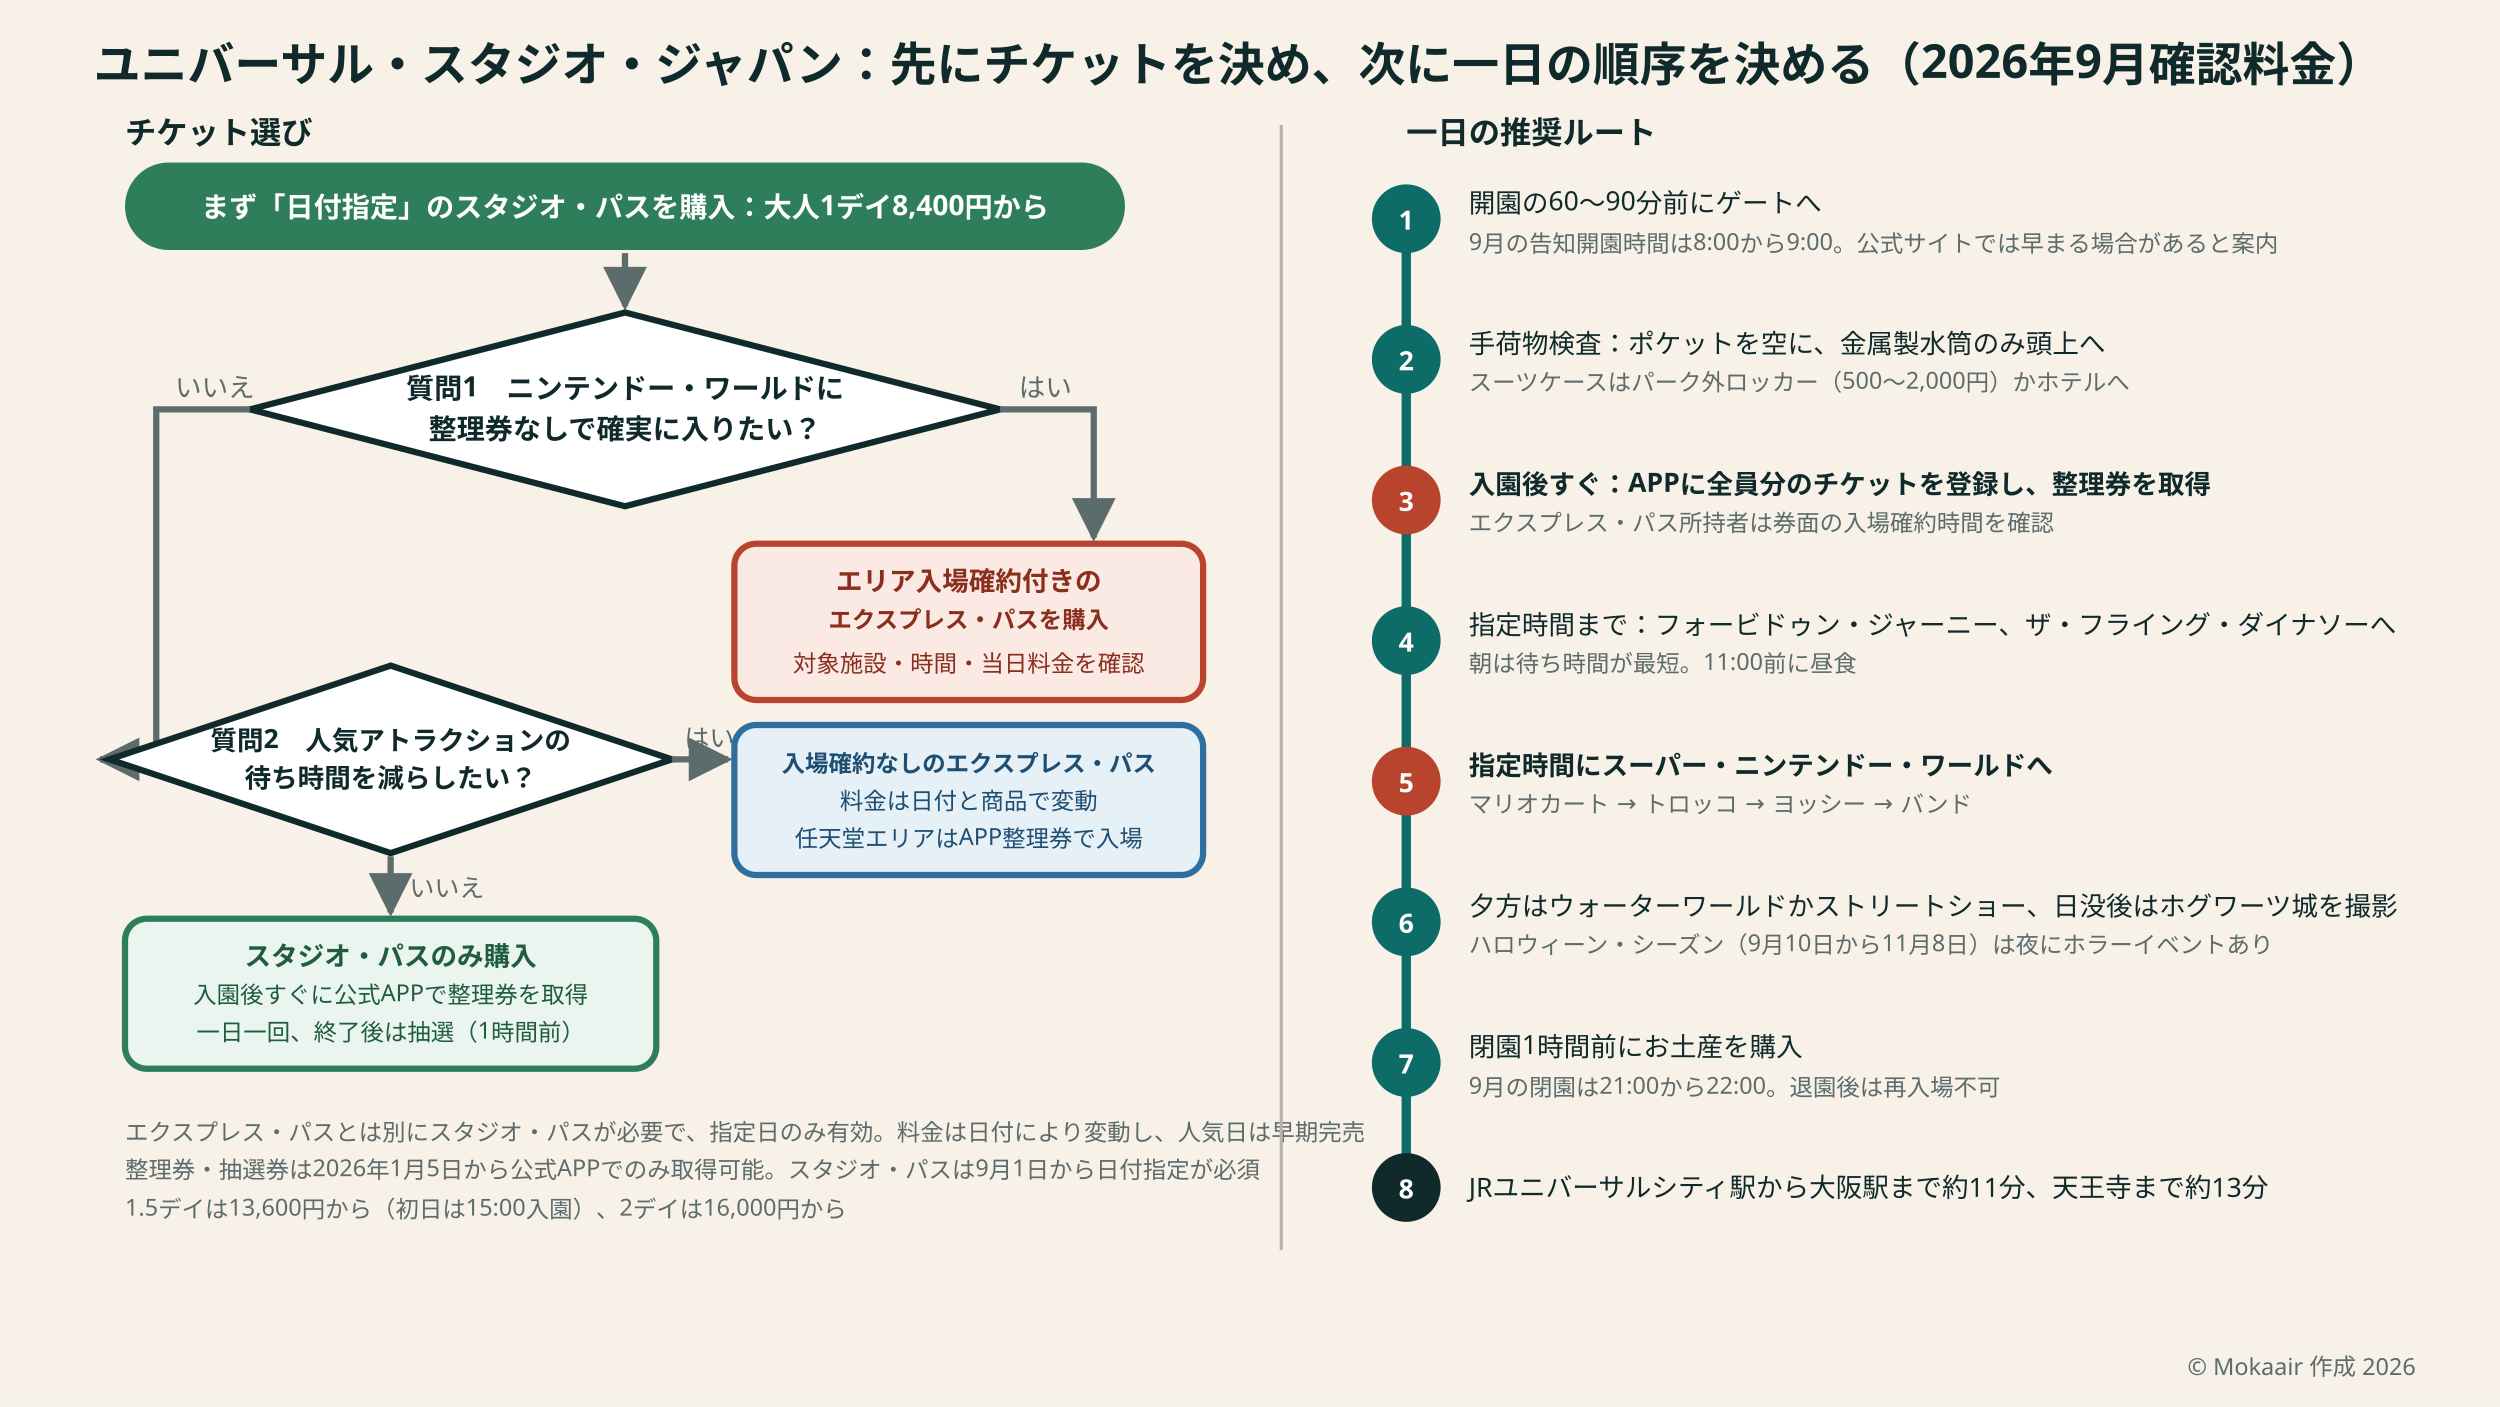
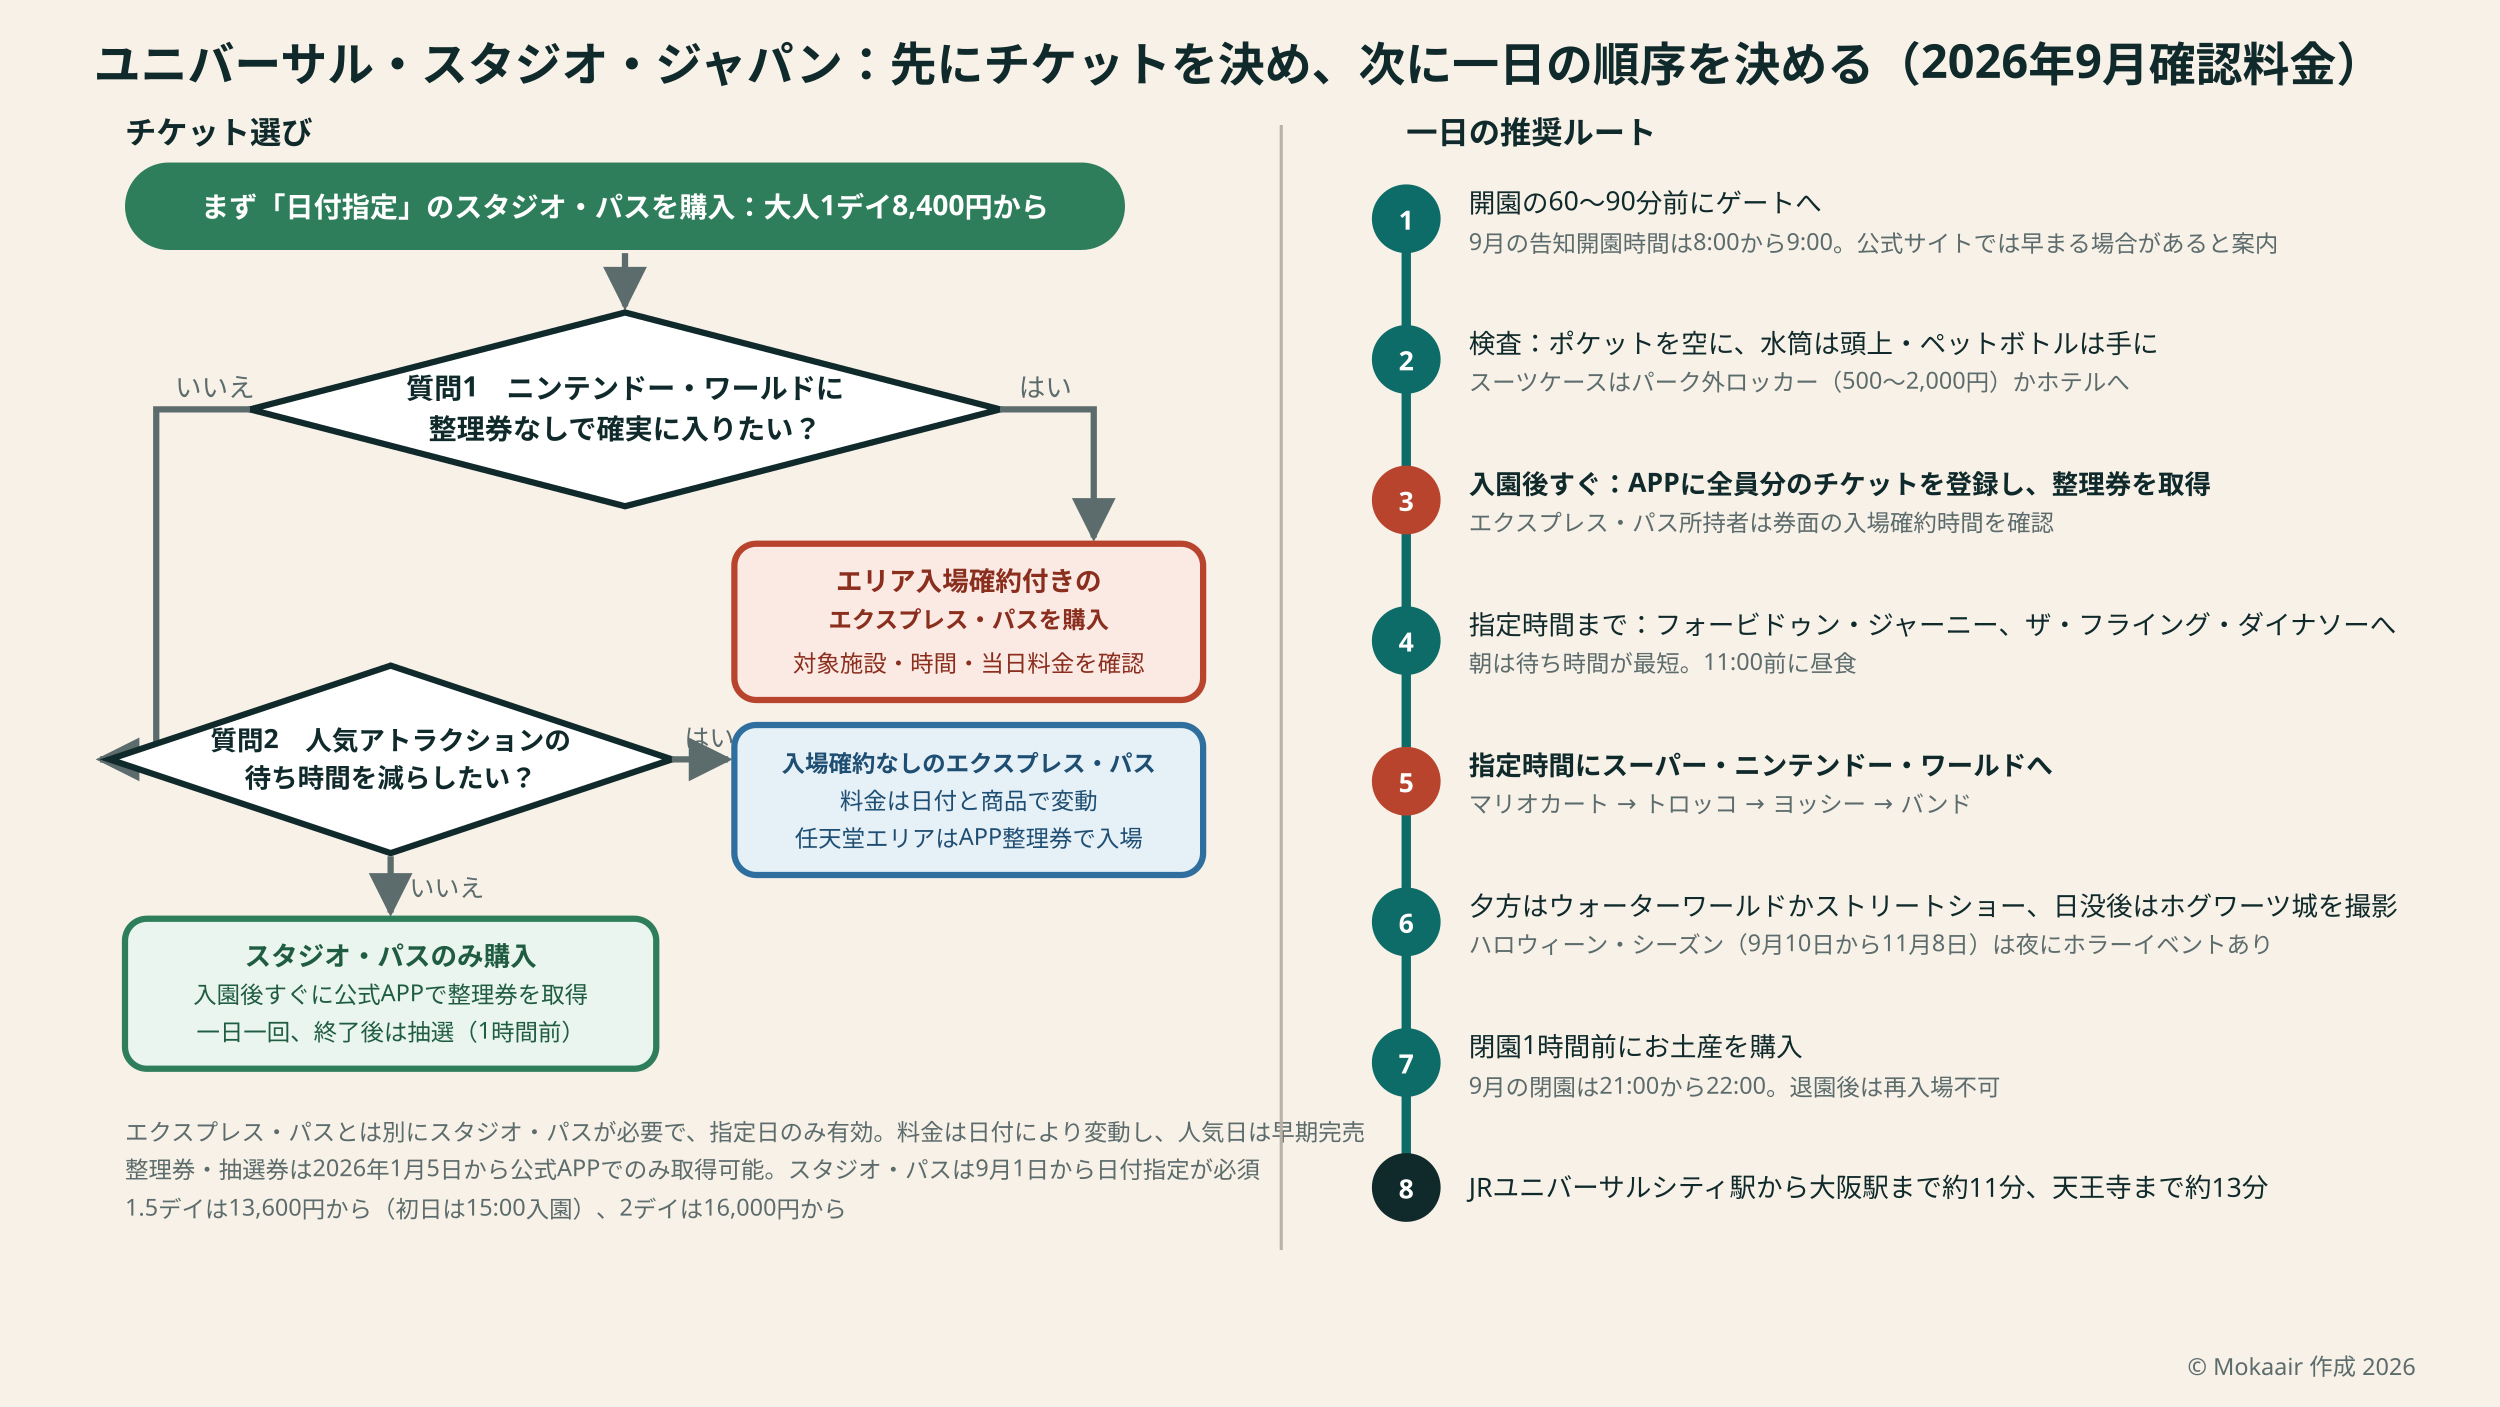
<svg xmlns="http://www.w3.org/2000/svg" viewBox="0 0 1600 900" width="1600" height="900" role="img" aria-labelledby="title desc" font-family="'Noto Sans TC','Noto Sans JP','PingFang TC','Microsoft JhengHei','Hiragino Sans',system-ui,sans-serif">
  <rect width="1600" height="900" fill="#F7F1E8" />
  <defs>
    <marker id="arrow" viewBox="0 0 10 10" refX="9" refY="5" markerWidth="7" markerHeight="7" orient="auto">
      <path d="M 0 0 L 10 5 L 0 10 z" fill="#5C6B6B" />
    </marker>
  </defs>
  <text x="60" y="52" font-size="30" font-weight="700" fill="#102A2B">ユニバーサル・スタジオ・ジャパン：先にチケットを決め、次に一日の順序を決める（2026年9月確認料金）</text>
  <text x="80" y="92" font-size="20" font-weight="700" fill="#102A2B">チケット選び</text>
  <rect x="80" y="104" width="640" height="56" rx="28" fill="#2E7D5B" />
  <text x="400" y="139" font-size="18" font-weight="700" fill="#FFFFFF" text-anchor="middle">まず「日付指定」のスタジオ・パスを購入：大人1デイ8,400円から</text>
  <path d="M 400 162 L 400 196" stroke="#5C6B6B" stroke-width="4" marker-end="url(#arrow)" />
  <polygon points="400,200 640,262 400,324 160,262" fill="#FFFFFF" stroke="#102A2B" stroke-width="4" />
  <text x="400" y="255" font-size="18" font-weight="700" fill="#102A2B" text-anchor="middle">質問1　ニンテンドー・ワールドに</text>
  <text x="400" y="281" font-size="18" font-weight="700" fill="#102A2B" text-anchor="middle">整理券なしで確実に入りたい？</text>
  <path d="M 640 262 L 700 262 L 700 344" stroke="#5C6B6B" stroke-width="4" fill="none" marker-end="url(#arrow)" />
  <text x="652" y="254" font-size="17" fill="#5C6B6B">はい</text>
  <rect x="470" y="348" width="300" height="100" rx="14" fill="#FBE9E4" stroke="#B8442D" stroke-width="4" />
  <text x="620" y="378" font-size="17" font-weight="700" fill="#8A2E1D" text-anchor="middle">エリア入場確約付きの</text>
  <text x="620" y="402" font-size="15" font-weight="700" fill="#8A2E1D" text-anchor="middle" style="font-size: 15px;">エクスプレス・パスを購入</text>
  <text x="620" y="430" font-size="15" fill="#8A2E1D" text-anchor="middle" style="font-size: 15px;">対象施設・時間・当日料金を確認</text>
  <path d="M 160 262 L 100 262 L 100 486 L 64 486" stroke="#5C6B6B" stroke-width="4" fill="none" marker-end="url(#arrow)" />
  <text x="112" y="254" font-size="17" fill="#5C6B6B">いいえ</text>
  <polygon points="250,426 430,486 250,546 70,486" fill="#FFFFFF" stroke="#102A2B" stroke-width="4" />
  <text x="250" y="480" font-size="17" font-weight="700" fill="#102A2B" text-anchor="middle">質問2　人気アトラクションの</text>
  <text x="250" y="504" font-size="17" font-weight="700" fill="#102A2B" text-anchor="middle">待ち時間を減らしたい？</text>
  <path d="M 430 486 L 466 486" stroke="#5C6B6B" stroke-width="4" fill="none" marker-end="url(#arrow)" />
  <text x="438" y="478" font-size="16" fill="#5C6B6B">はい</text>
  <rect x="470" y="464" width="300" height="96" rx="14" fill="#E6F0F7" stroke="#2F6F9F" stroke-width="4" />
  <text x="620" y="494" font-size="15" font-weight="700" fill="#1F4E73" text-anchor="middle" style="font-size: 15px;">入場確約なしのエクスプレス・パス</text>
  <text x="620" y="518" font-size="15" fill="#1F4E73" text-anchor="middle">料金は日付と商品で変動</text>
  <text x="620" y="542" font-size="15" fill="#1F4E73" text-anchor="middle" style="font-size: 15px;">任天堂エリアはAPP整理券で入場</text>
  <path d="M 250 548 L 250 584" stroke="#5C6B6B" stroke-width="4" fill="none" marker-end="url(#arrow)" />
  <text x="262" y="574" font-size="16" fill="#5C6B6B">いいえ</text>
  <rect x="80" y="588" width="340" height="96" rx="14" fill="#E9F5EE" stroke="#2E7D5B" stroke-width="4" />
  <text x="250" y="618" font-size="17" font-weight="700" fill="#1F5C42" text-anchor="middle">スタジオ・パスのみ購入</text>
  <text x="250" y="642" font-size="15" fill="#1F5C42" text-anchor="middle">入園後すぐに公式APPで整理券を取得</text>
  <text x="250" y="666" font-size="15" fill="#1F5C42" text-anchor="middle" style="font-size: 15px;">一日一回、終了後は抽選（1時間前）</text>
  <text x="80" y="730" font-size="15" fill="#5C6B6B">エクスプレス・パスとは別にスタジオ・パスが必要で、指定日のみ有効。料金は日付により変動し、人気日は早期完売</text>
  <text x="80" y="754" font-size="15" fill="#5C6B6B">整理券・抽選券は2026年1月5日から公式APPでのみ取得可能。スタジオ・パスは9月1日から日付指定が必須</text>
  <text x="80" y="778" font-size="15" fill="#5C6B6B">1.5デイは13,600円から（初日は15:00入園）、2デイは16,000円から</text>
  <line x1="820" y1="80" x2="820" y2="800" stroke="#B9B2A8" stroke-width="2" />
  <text x="900" y="92" font-size="20" font-weight="700" fill="#102A2B">一日の推奨ルート</text>
  <path d="M 900 130 L 900 760" stroke="#0D6B68" stroke-width="6" stroke-linecap="round" />
  <g font-size="17" fill="#102A2B">
    <circle cx="900" cy="140" r="22" fill="#0D6B68" />
    <text x="900" y="147" font-size="17" font-weight="700" fill="#FFFFFF" text-anchor="middle">1</text>
    <text x="940" y="136">開園の60～90分前にゲートへ</text>
    <text x="940" y="160" font-size="15" fill="#5C6B6B">9月の告知開園時間は8:00から9:00。公式サイトでは早まる場合があると案内</text>
    <circle cx="900" cy="230" r="22" fill="#0D6B68" />
    <text x="900" y="237" font-size="17" font-weight="700" fill="#FFFFFF" text-anchor="middle">2</text>
-     <text x="940" y="226">手荷物検査：ポケットを空に、金属製水筒のみ頭上へ</text>
+     <text x="940" y="226">検査：ポケットを空に、水筒は頭上・ペットボトルは手に</text>
    <text x="940" y="250" font-size="15" fill="#5C6B6B">スーツケースはパーク外ロッカー（500～2,000円）かホテルへ</text>
    <circle cx="900" cy="320" r="22" fill="#B8442D" />
    <text x="900" y="327" font-size="17" font-weight="700" fill="#FFFFFF" text-anchor="middle">3</text>
    <text x="940" y="316" font-weight="700">入園後すぐ：APPに全員分のチケットを登録し、整理券を取得</text>
    <text x="940" y="340" font-size="15" fill="#5C6B6B">エクスプレス・パス所持者は券面の入場確約時間を確認</text>
    <circle cx="900" cy="410" r="22" fill="#0D6B68" />
    <text x="900" y="417" font-size="17" font-weight="700" fill="#FFFFFF" text-anchor="middle">4</text>
    <text x="940" y="406">指定時間まで：フォービドゥン・ジャーニー、ザ・フライング・ダイナソーへ</text>
    <text x="940" y="430" font-size="15" fill="#5C6B6B">朝は待ち時間が最短。11:00前に昼食</text>
    <circle cx="900" cy="500" r="22" fill="#B8442D" />
    <text x="900" y="507" font-size="17" font-weight="700" fill="#FFFFFF" text-anchor="middle">5</text>
    <text x="940" y="496" font-weight="700">指定時間にスーパー・ニンテンドー・ワールドへ</text>
    <text x="940" y="520" font-size="15" fill="#5C6B6B" style="font-size: 15px;">マリオカート → トロッコ → ヨッシー → バンド</text>
    <circle cx="900" cy="590" r="22" fill="#0D6B68" />
    <text x="900" y="597" font-size="17" font-weight="700" fill="#FFFFFF" text-anchor="middle">6</text>
    <text x="940" y="586">夕方はウォーターワールドかストリートショー、日没後はホグワーツ城を撮影</text>
    <text x="940" y="610" font-size="15" fill="#5C6B6B">ハロウィーン・シーズン（9月10日から11月8日）は夜にホラーイベントあり</text>
    <circle cx="900" cy="680" r="22" fill="#0D6B68" />
    <text x="900" y="687" font-size="17" font-weight="700" fill="#FFFFFF" text-anchor="middle">7</text>
    <text x="940" y="676">閉園1時間前にお土産を購入</text>
    <text x="940" y="700" font-size="15" fill="#5C6B6B">9月の閉園は21:00から22:00。退園後は再入場不可</text>
    <circle cx="900" cy="760" r="22" fill="#102A2B" />
    <text x="900" y="767" font-size="17" font-weight="700" fill="#FFFFFF" text-anchor="middle">8</text>
    <text x="940" y="766">JRユニバーサルシティ駅から大阪駅まで約11分、天王寺まで約13分</text>
  </g>
  <text x="1400" y="880" font-size="15" fill="#5C6B6B">© Mokaair 作成 2026</text>
</svg>
